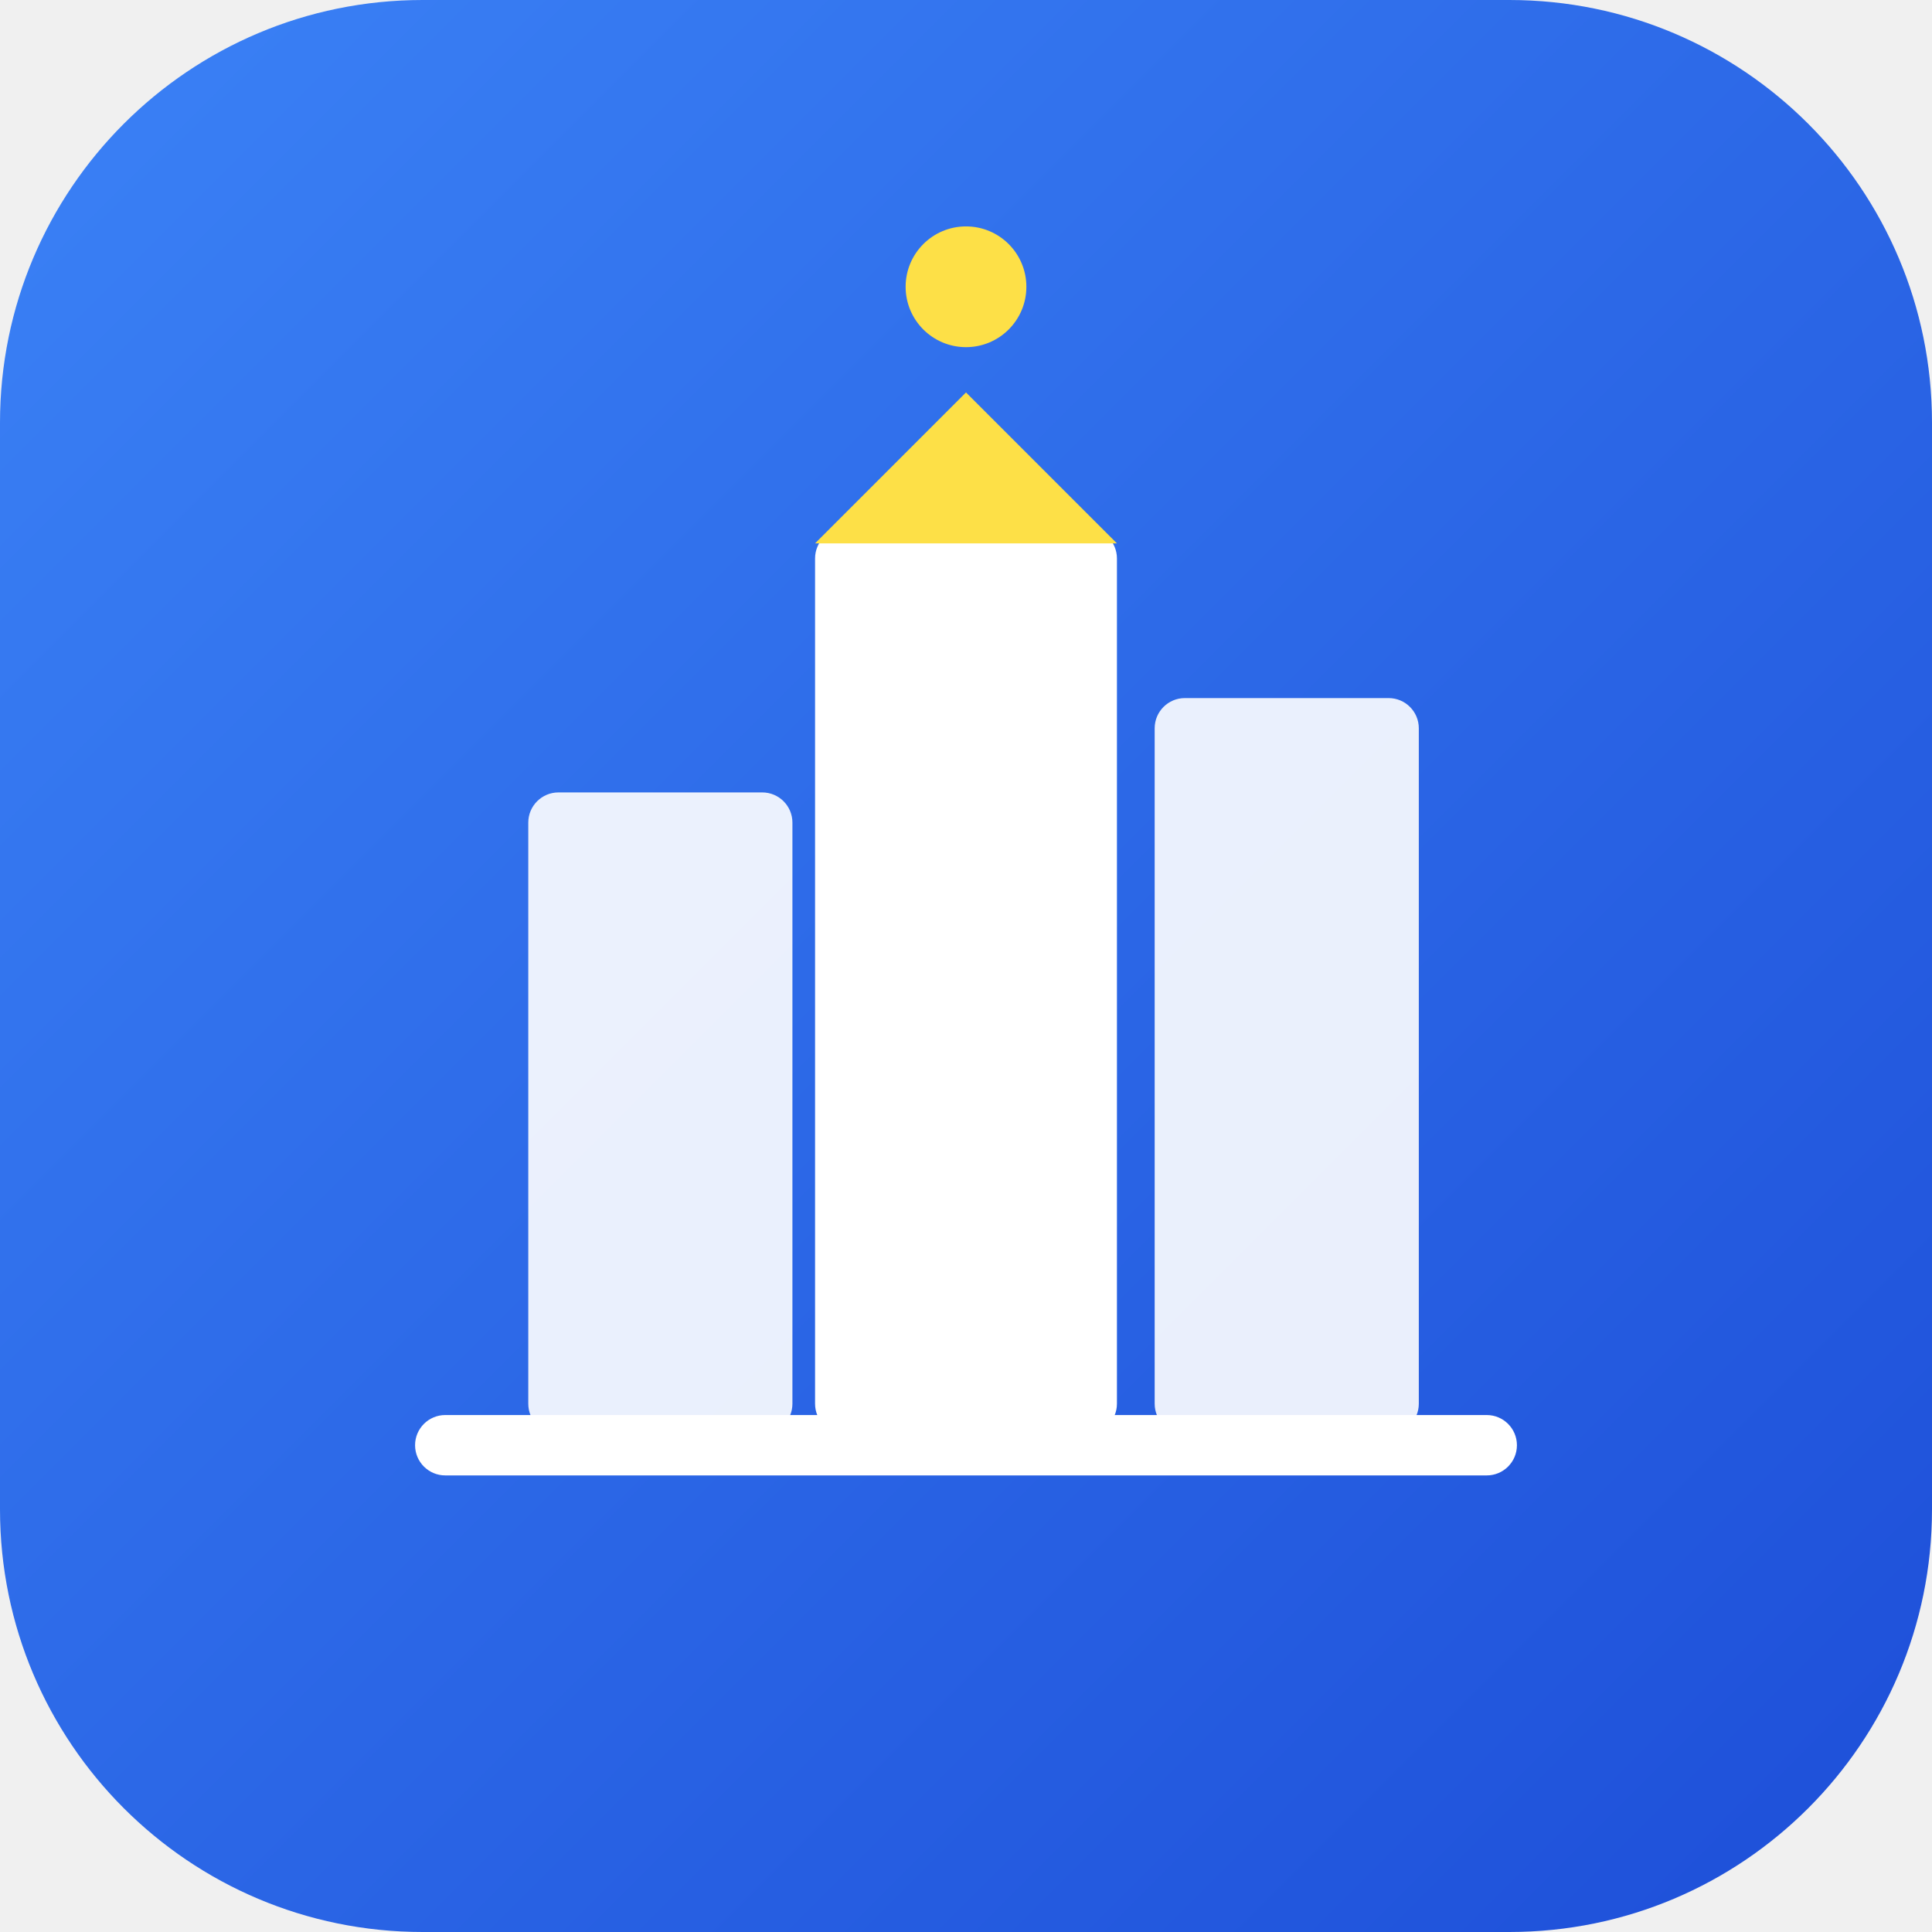
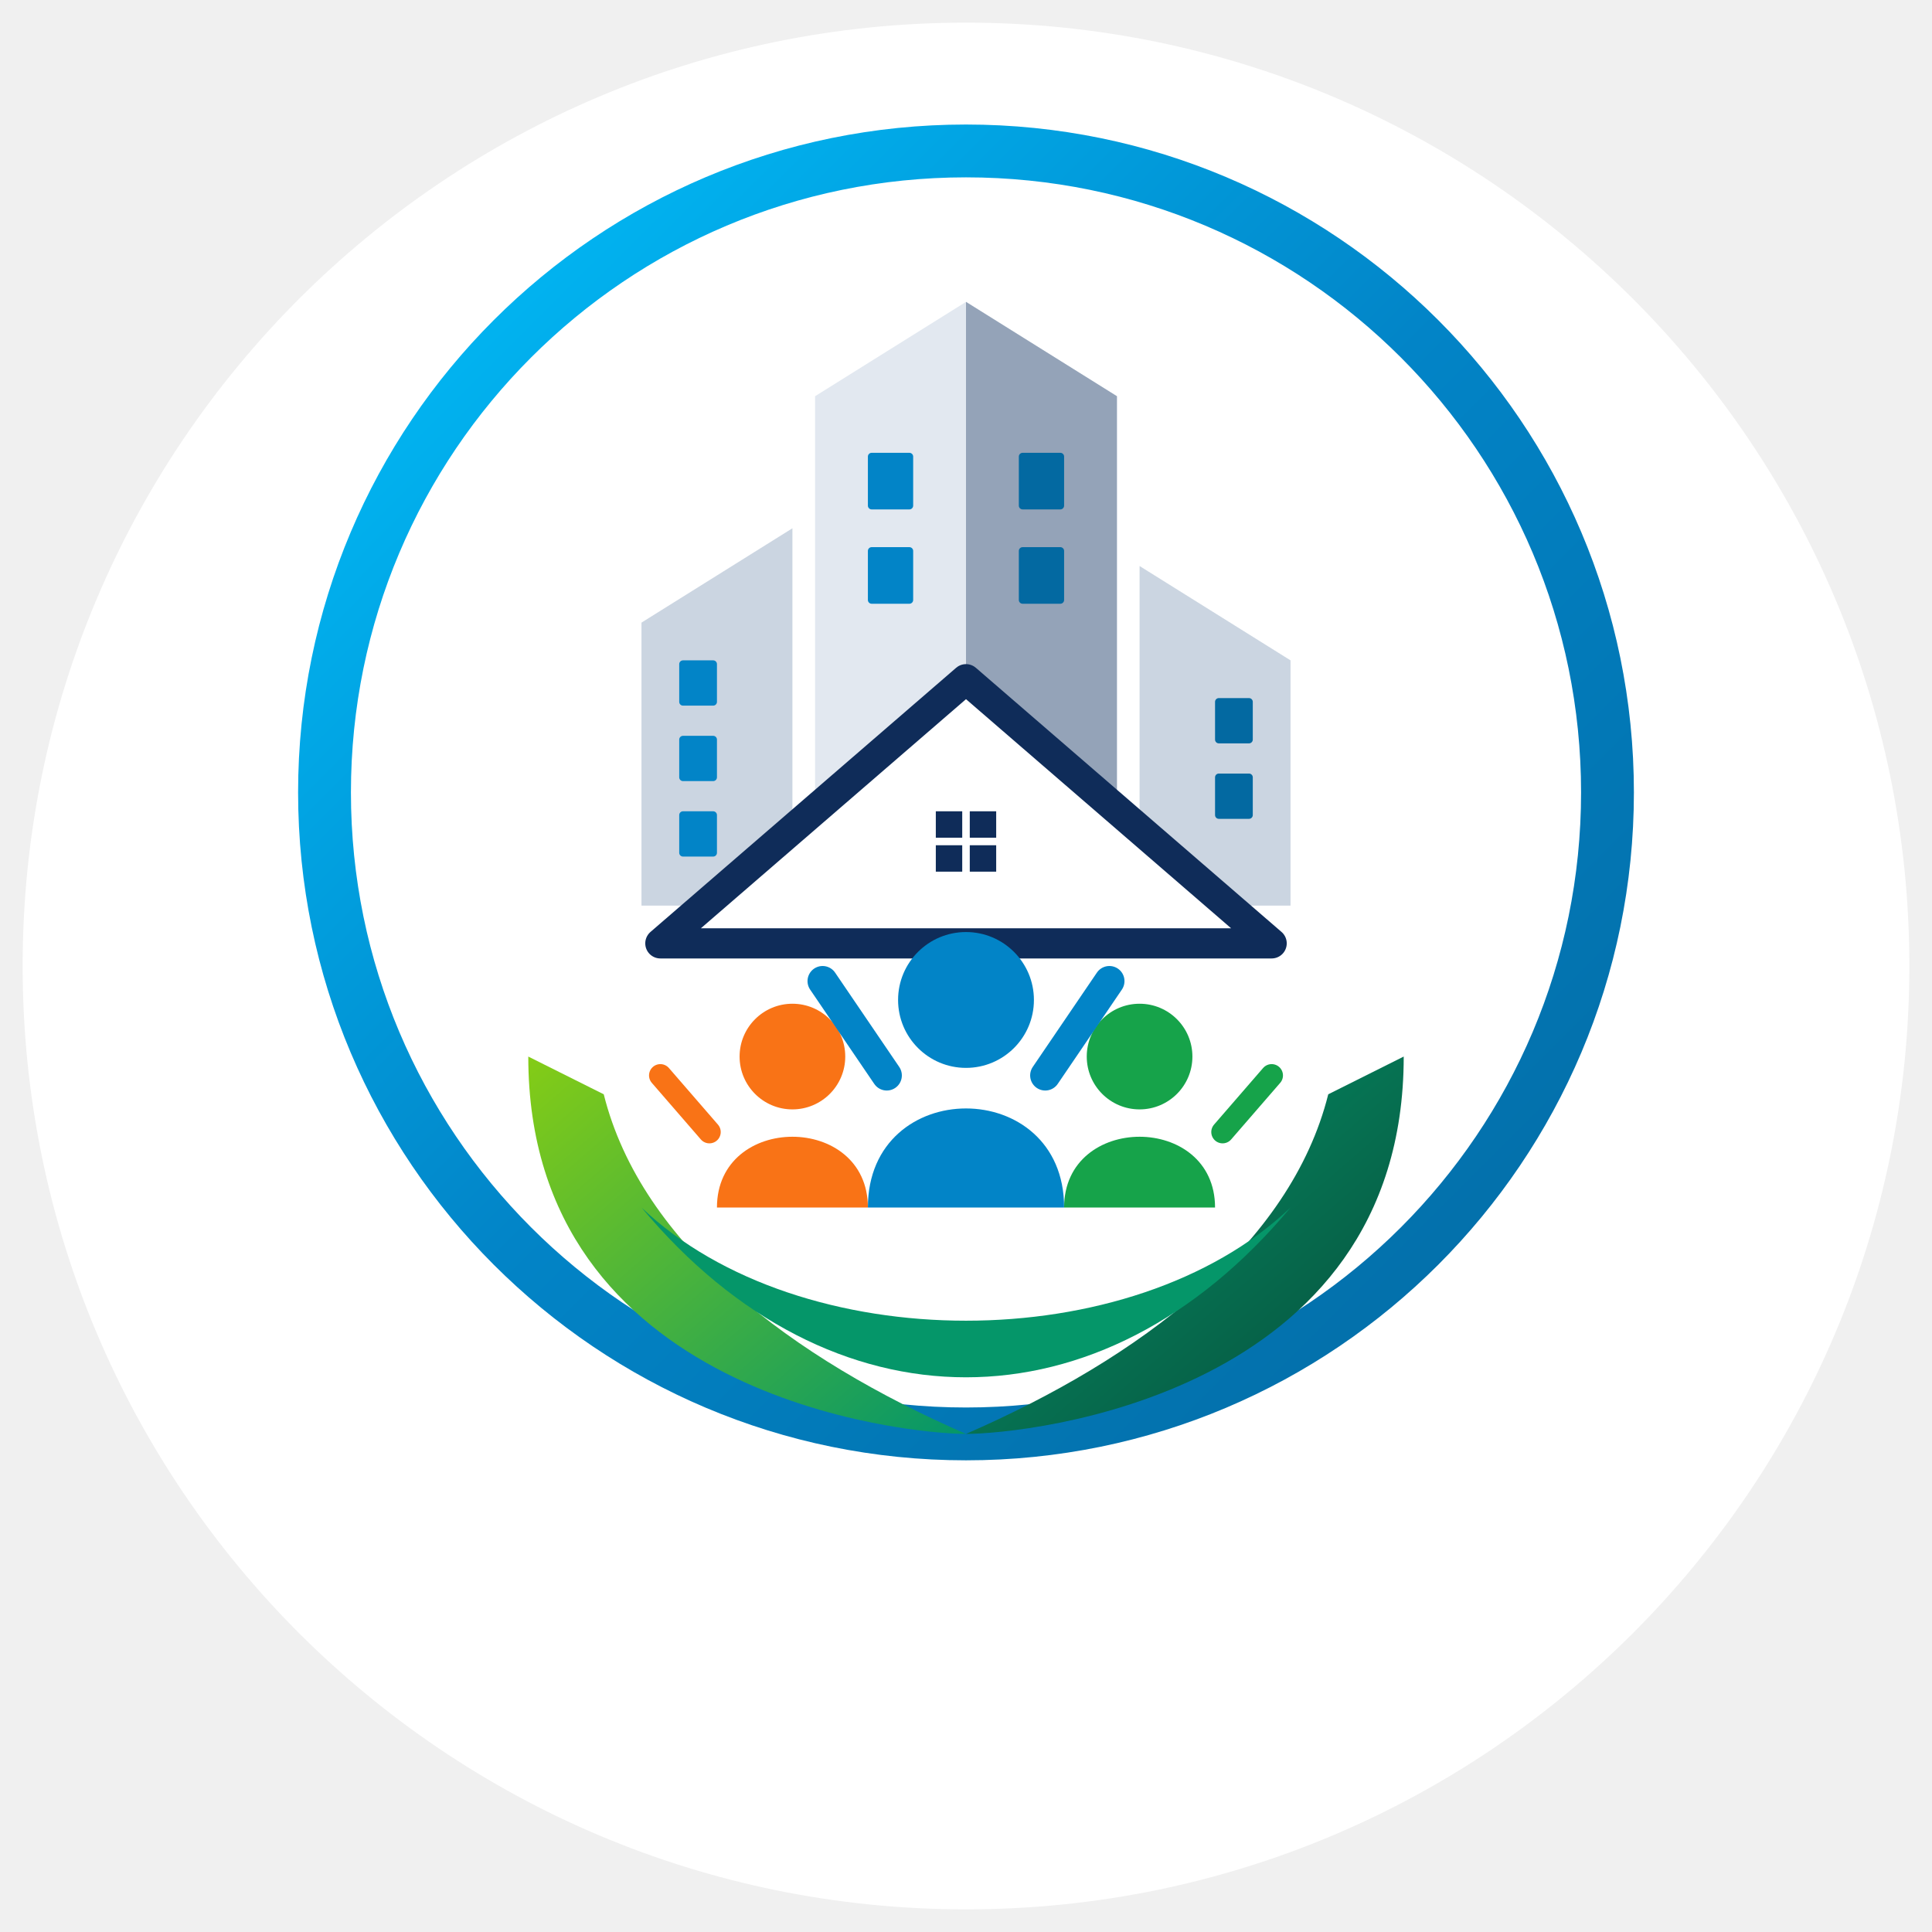
<svg xmlns="http://www.w3.org/2000/svg" viewBox="0 0 512 512" width="64" height="64">
  <defs>
-     <linearGradient id="blueGrad" x1="0%" y1="0%" x2="100%" y2="100%">
-       <stop offset="0%" stop-color="#3B82F6" />
-       <stop offset="100%" stop-color="#1D4ED8" />
+     <linearGradient id="ringGrad" x1="0%" y1="0%" x2="100%" y2="100%">
+       <stop offset="0%" stop-color="#00C4FF" />
+       <stop offset="50%" stop-color="#0284C7" />
+       <stop offset="100%" stop-color="#0369A1" />
+     </linearGradient>
+     <linearGradient id="leafGrad" x1="0%" y1="0%" x2="100%" y2="100%">
+       <stop offset="0%" stop-color="#84CC16" />
+       <stop offset="100%" stop-color="#059669" />
+     </linearGradient>
+     <linearGradient id="darkLeafGrad" x1="0%" y1="0%" x2="100%" y2="100%">
+       <stop offset="0%" stop-color="#059669" />
+       <stop offset="100%" stop-color="#064E3B" />
    </linearGradient>
  </defs>
-   <rect width="512" height="512" rx="112" fill="url(#blueGrad)" />
-   <rect x="140" y="210" width="70" height="170" rx="8" fill="#FFFFFF" fill-opacity="0.9" />
-   <rect x="216" y="140" width="80" height="240" rx="8" fill="#FFFFFF" />
-   <path d="M 216,144 L 256,104 L 296,144 Z" fill="#FDE047" />
-   <rect x="306" y="185" width="70" height="195" rx="8" fill="#FFFFFF" fill-opacity="0.9" />
-   <rect x="110" y="375" width="292" height="16" rx="8" fill="#FFFFFF" />
-   <circle cx="256" cy="76" r="16" fill="#FDE047" />
+   <circle cx="256" cy="256" r="250" fill="#FFFFFF" />
+   <circle cx="256" cy="210" r="170" fill="none" stroke="url(#ringGrad)" stroke-width="14" />
+   <polygon points="170,165 210,140 210,240 170,240" fill="#CBD5E1" />
+   <rect x="180" y="175" width="10" height="12" fill="#0284C7" rx="1" />
+   <rect x="180" y="195" width="10" height="12" fill="#0284C7" rx="1" />
+   <rect x="180" y="215" width="10" height="12" fill="#0284C7" rx="1" />
+   <polygon points="216,105 256,80 296,105 296,240 216,240" fill="#E2E8F0" />
+   <polygon points="256,80 296,105 296,240 256,240" fill="#94A3B8" />
+   <rect x="230" y="120" width="12" height="15" fill="#0284C7" rx="1" />
+   <rect x="270" y="120" width="12" height="15" fill="#0369A1" rx="1" />
+   <rect x="230" y="145" width="12" height="15" fill="#0284C7" rx="1" />
+   <rect x="270" y="145" width="12" height="15" fill="#0369A1" rx="1" />
+   <polygon points="302,150 342,175 342,240 302,240" fill="#CBD5E1" />
+   <rect x="322" y="185" width="10" height="12" fill="#0369A1" rx="1" />
+   <rect x="322" y="205" width="10" height="12" fill="#0369A1" rx="1" />
+   <polygon points="175,250 256,180 337,250" fill="#FFFFFF" stroke="#0F2C59" stroke-width="8" stroke-linejoin="round" />
+   <rect x="248" y="215" width="7" height="7" fill="#0F2C59" />
+   <rect x="257" y="215" width="7" height="7" fill="#0F2C59" />
+   <rect x="248" y="224" width="7" height="7" fill="#0F2C59" />
+   <rect x="257" y="224" width="7" height="7" fill="#0F2C59" />
+   <circle cx="210" cy="280" r="14" fill="#F97316" />
+   <path d="M 190,320 C 190,295 230,295 230,320 Z" fill="#F97316" />
+   <path d="M 188,300 L 175,285" stroke="#F97316" stroke-width="6" stroke-linecap="round" />
+   <circle cx="302" cy="280" r="14" fill="#16A34A" />
+   <path d="M 282,320 C 282,295 322,295 322,320 Z" fill="#16A34A" />
+   <path d="M 324,300 L 337,285" stroke="#16A34A" stroke-width="6" stroke-linecap="round" />
+   <circle cx="256" cy="265" r="18" fill="#0284C7" />
+   <path d="M 230,320 C 230,285 282,285 282,320 Z" fill="#0284C7" />
+   <path d="M 235,285 L 218,260" stroke="#0284C7" stroke-width="8" stroke-linecap="round" />
+   <path d="M 277,285 L 294,260" stroke="#0284C7" stroke-width="8" stroke-linecap="round" />
+   <path d="M 140,280 C 140,370 240,380 256,380 C 210,360 170,330 160,290 Z" fill="url(#leafGrad)" />
+   <path d="M 372,280 C 372,370 272,380 256,380 C 302,360 342,330 352,290 Z" fill="url(#darkLeafGrad)" />
+   <path d="M 170,320 C 220,380 292,380 342,320 C 300,360 212,360 170,320 Z" fill="#059669" />
</svg>
